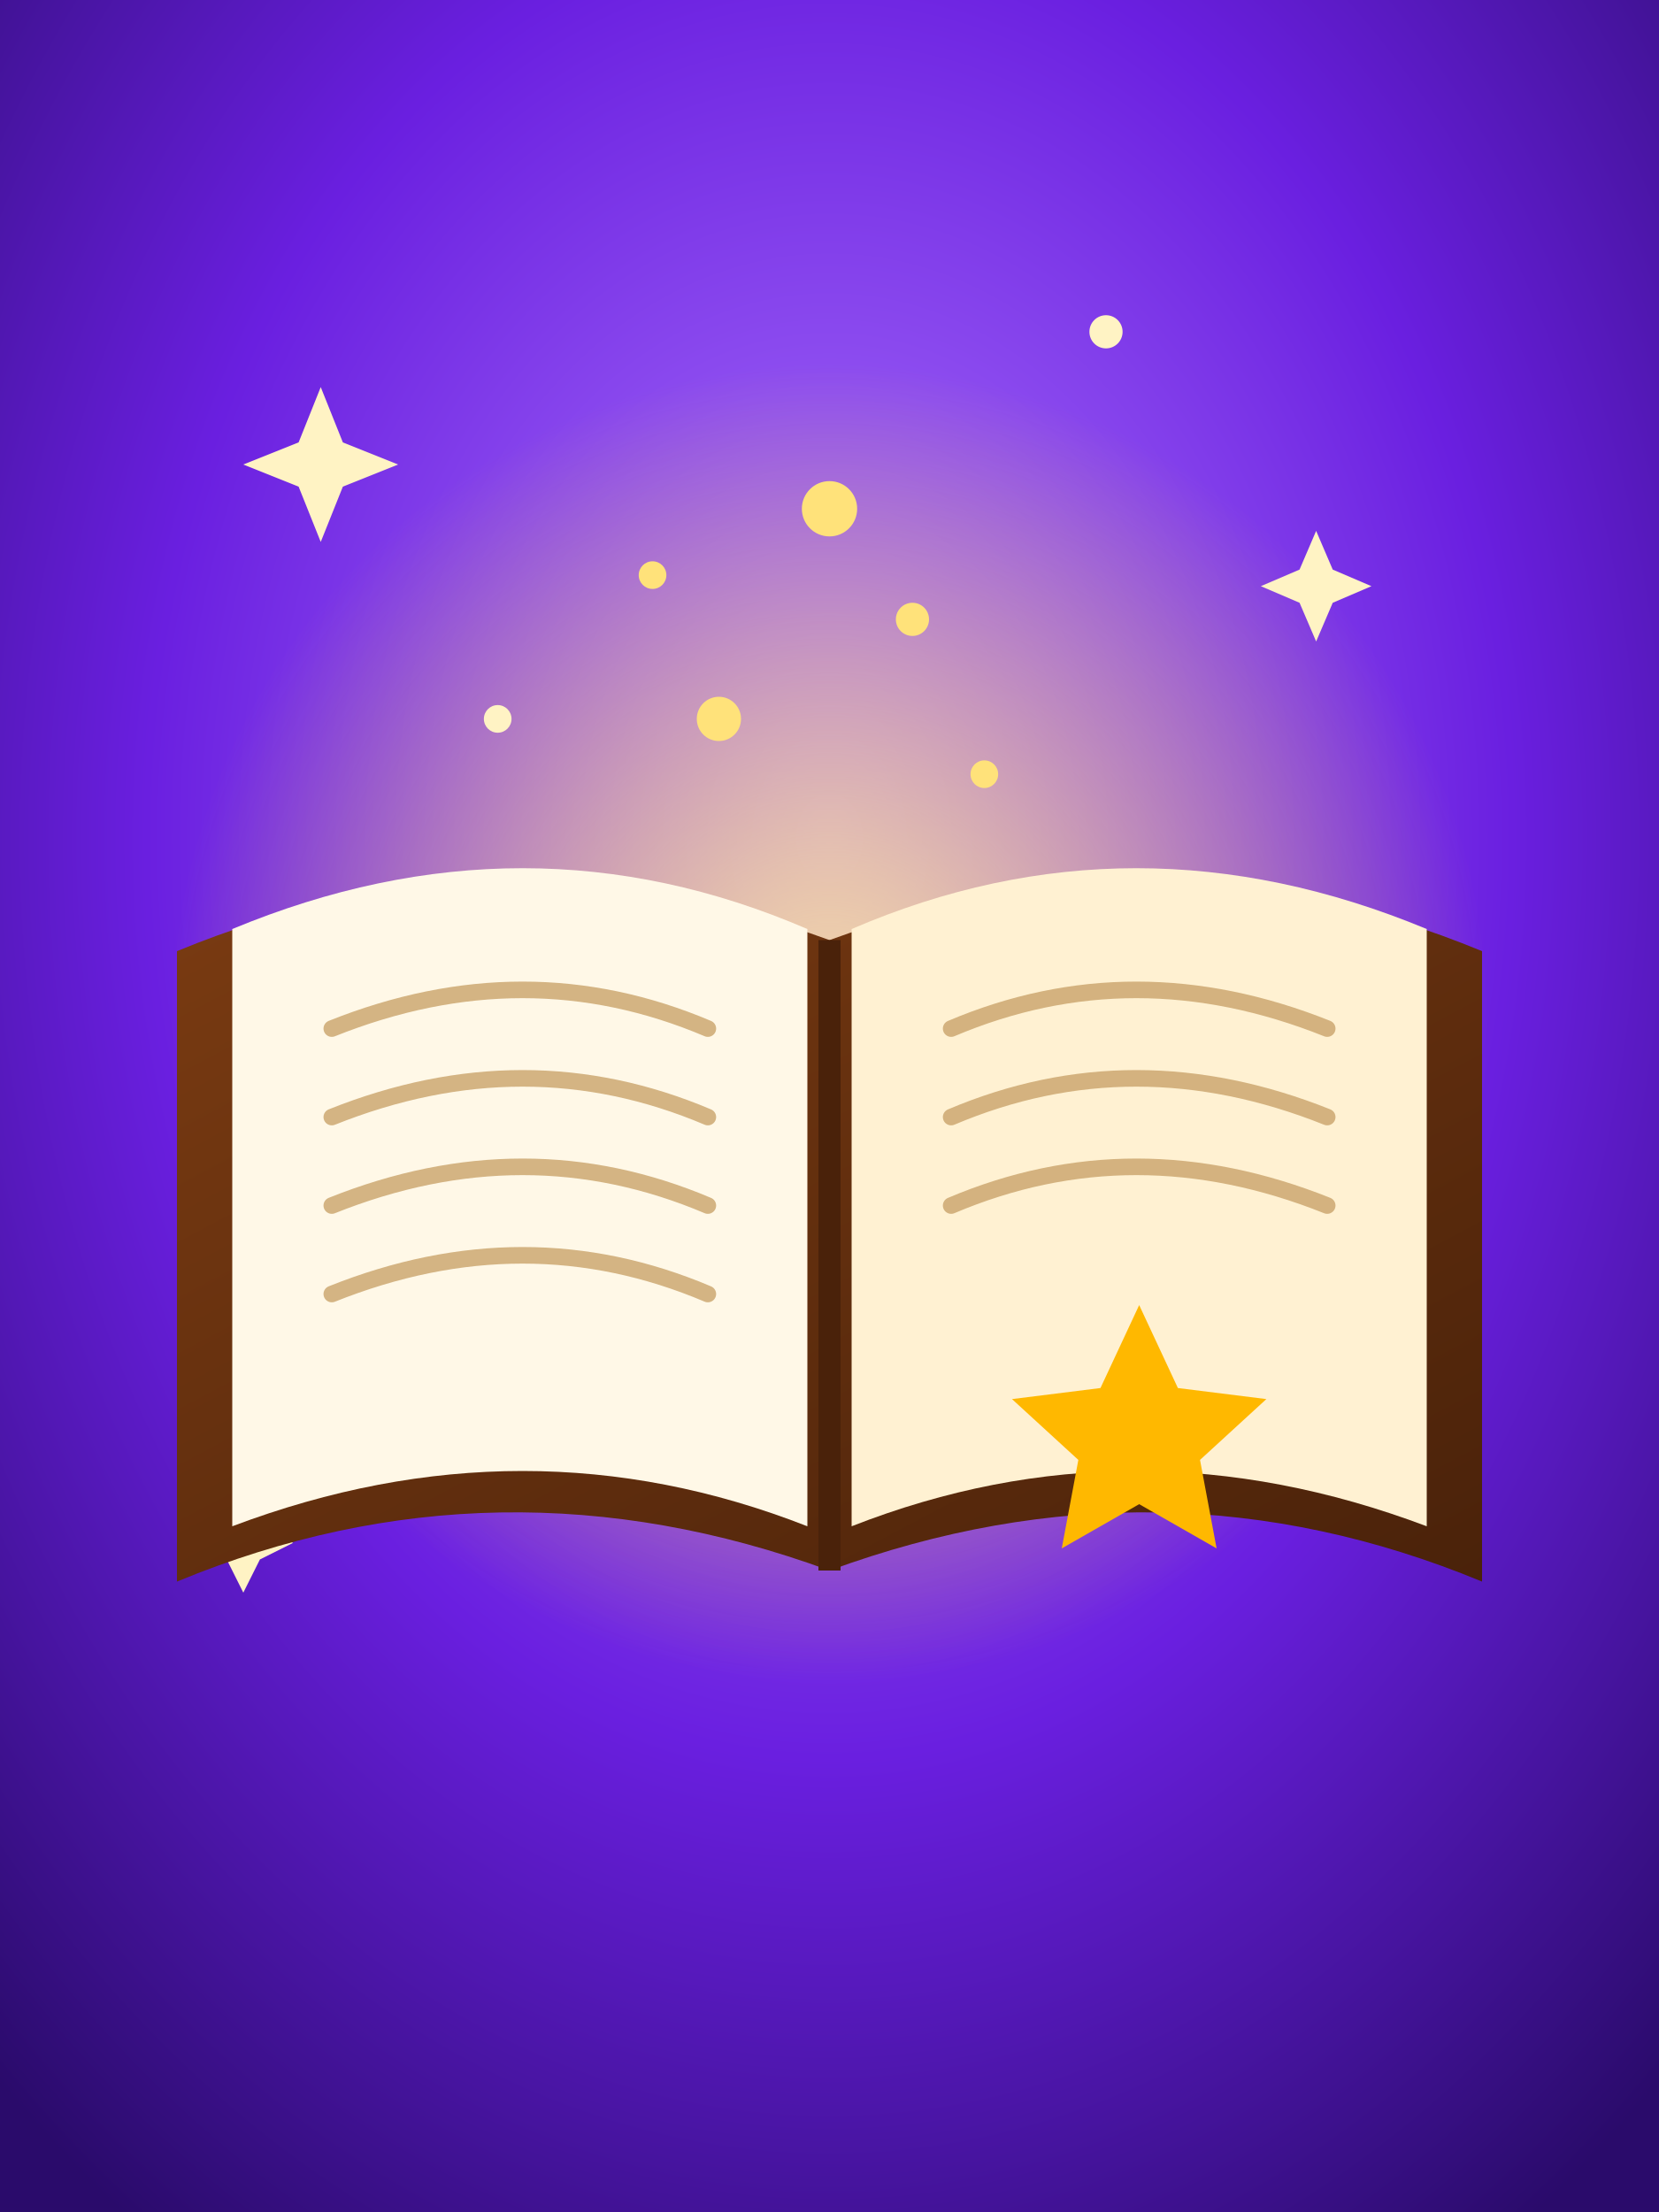
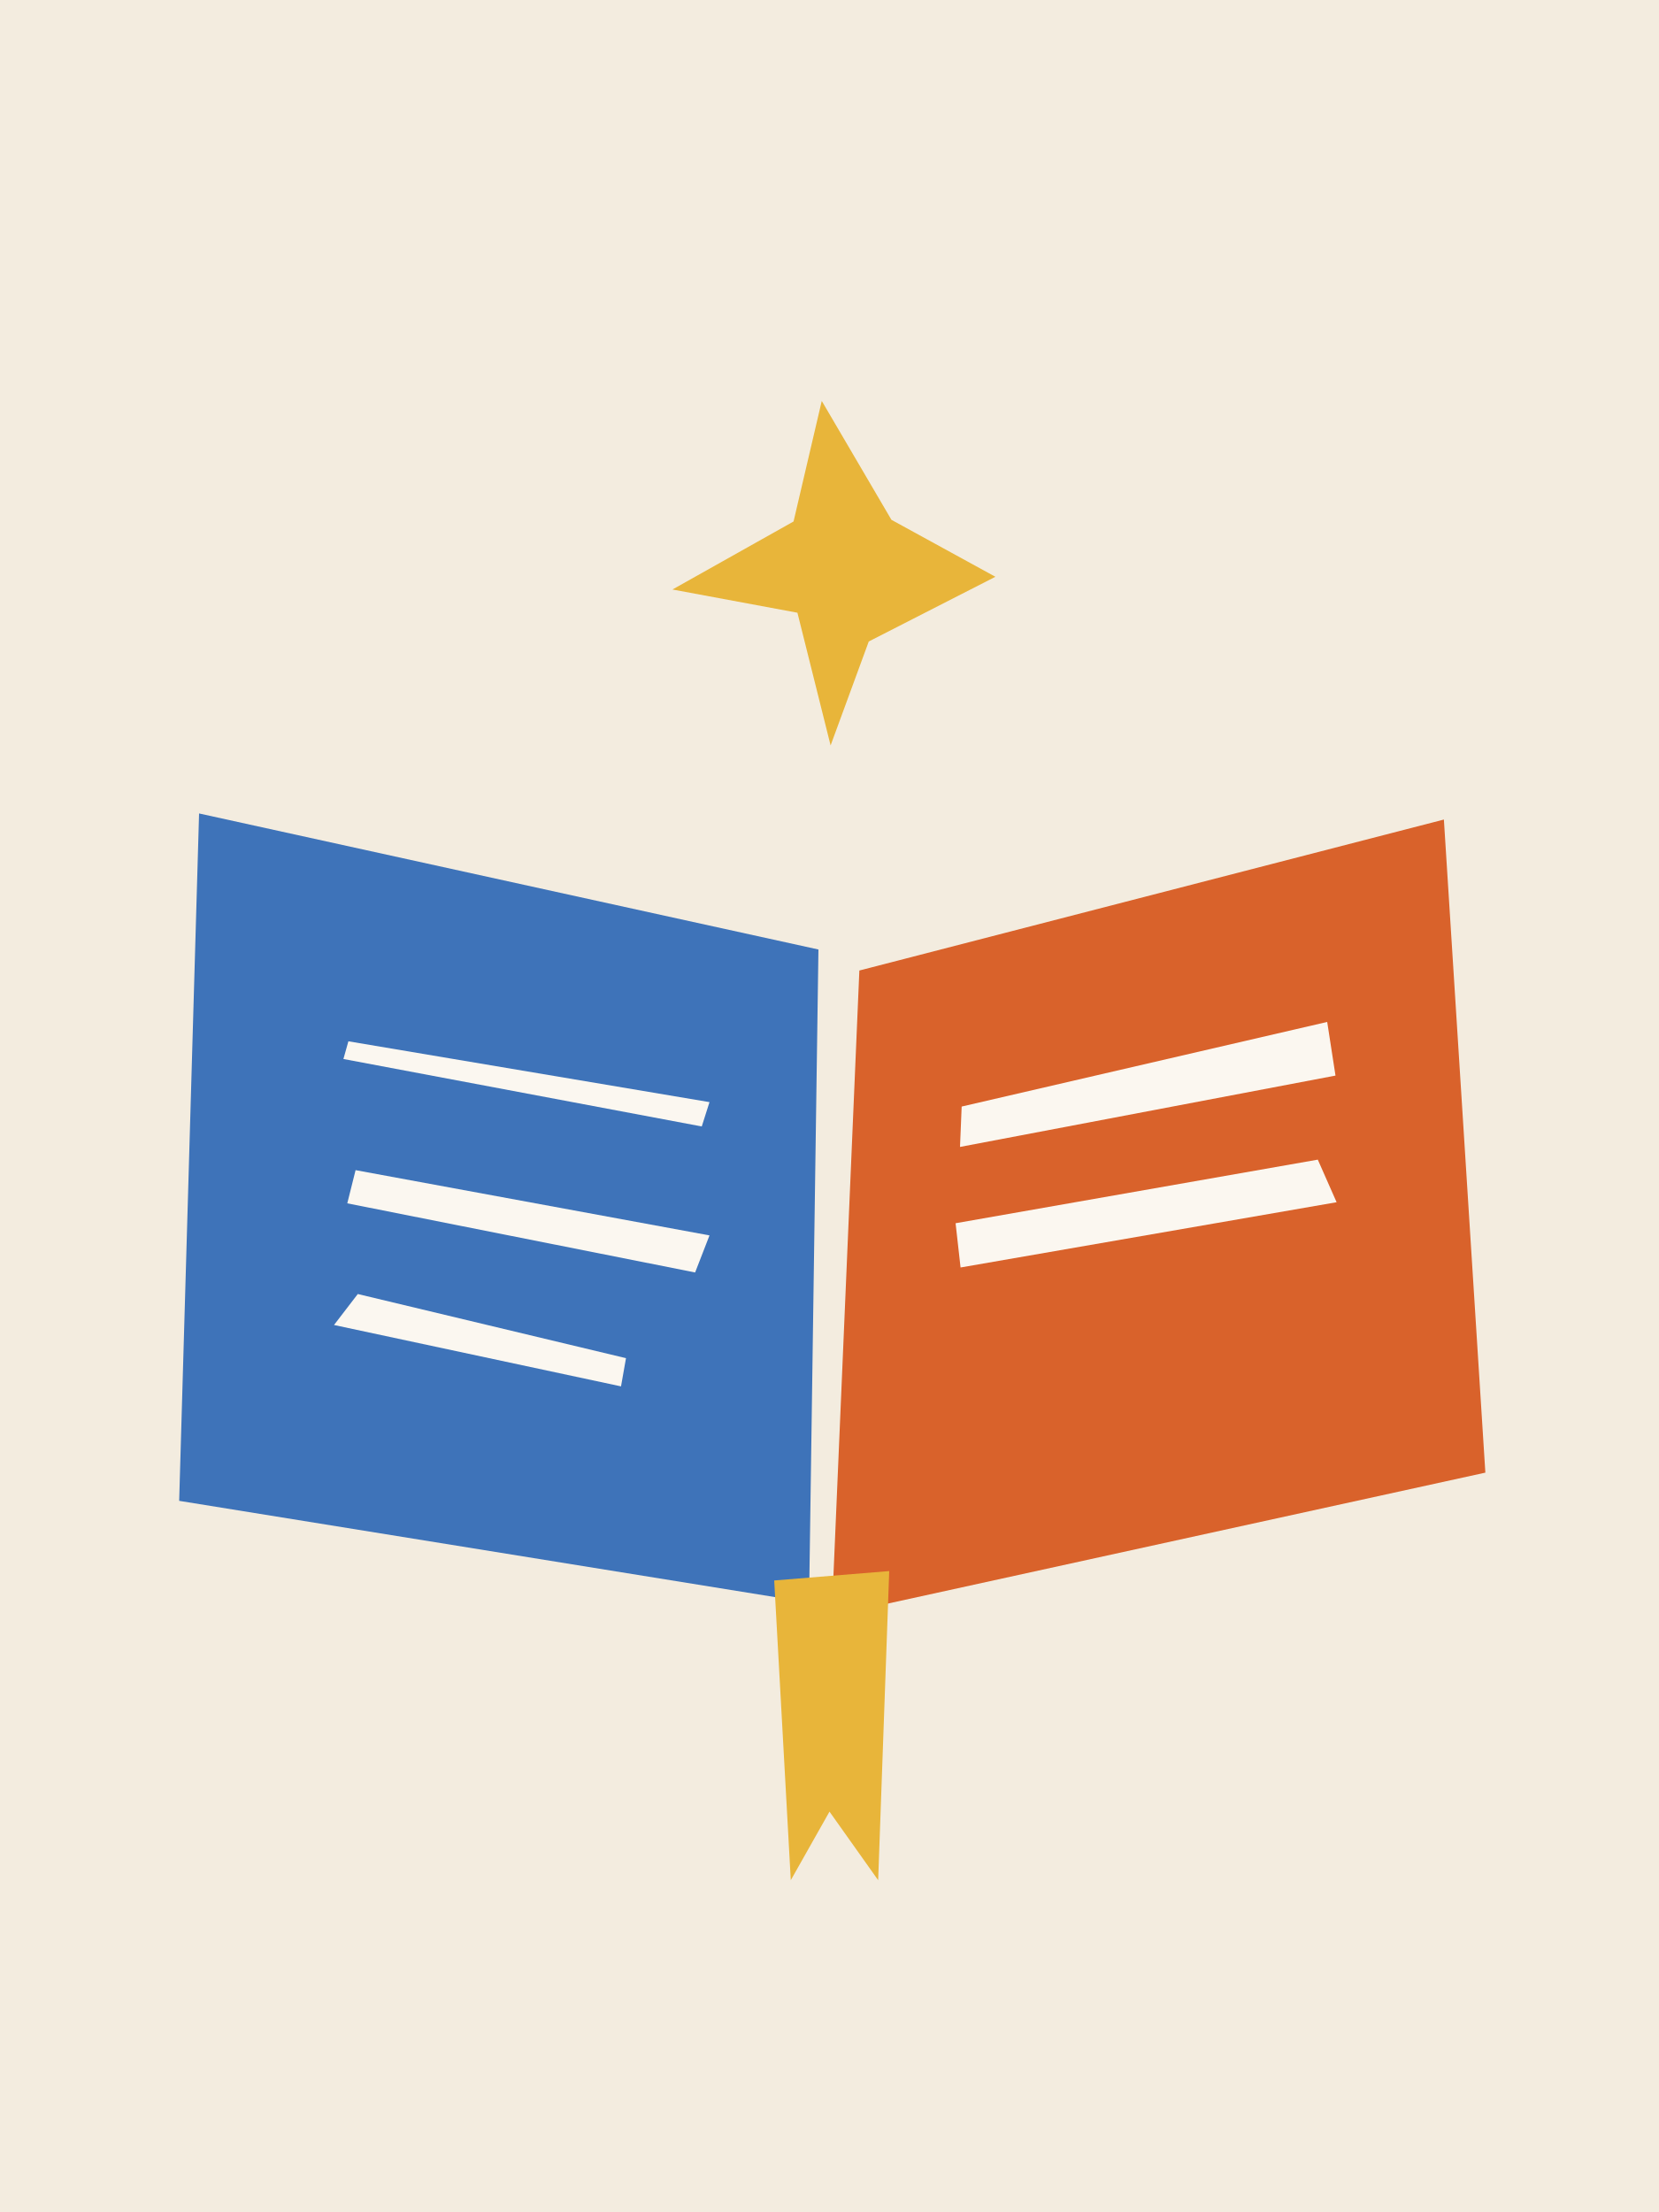
<svg xmlns="http://www.w3.org/2000/svg" viewBox="0 0 300 400">
-   <defs>
-     <radialGradient id="bg" cx="50%" cy="38%" r="75%">
-       <stop offset="0" stop-color="#B07BFF" />
-       <stop offset=".55" stop-color="#6A1FE0" />
-       <stop offset="1" stop-color="#2A0B6B" />
-     </radialGradient>
-     <radialGradient id="glow" cx="50%" cy="50%" r="50%">
-       <stop offset="0" stop-color="#FFE9A3" stop-opacity=".9" />
-       <stop offset="1" stop-color="#FFD23F" stop-opacity="0" />
-     </radialGradient>
-     <linearGradient id="cover" x1="0" y1="0" x2="1" y2="1">
-       <stop offset="0" stop-color="#7A3B12" />
-       <stop offset="1" stop-color="#4A220A" />
-     </linearGradient>
-   </defs>
-   <rect width="300" height="400" fill="url(#bg)" />
-   <circle cx="150" cy="185" r="120" fill="url(#glow)" />
-   <g fill="#FFF3C4">
-     <path d="M58 70l4 10 10 4-10 4-4 10-4-10-10-4 10-4z" />
-     <path d="M238 96l3 7 7 3-7 3-3 7-3-7-7-3 7-3z" />
-     <path d="M250 250l3 7 7 3-7 3-3 7-3-7-7-3 7-3z" />
-     <path d="M44 270l3 6 6 3-6 3-3 6-3-6-6-3 6-3z" />
-     <circle cx="200" cy="60" r="3" />
-     <circle cx="90" cy="130" r="2.5" />
-     <circle cx="222" cy="170" r="2.5" />
-     <circle cx="70" cy="215" r="2" />
-   </g>
-   <g transform="translate(150 230)">
-     <path d="M-118 -58 Q-60 -82 0 -60 Q60 -82 118 -58 L118 56 Q60 32 0 54 Q-60 32 -118 56 Z" fill="url(#cover)" />
-     <path d="M-108 -62 Q-55 -84 -4 -62 L-4 46 Q-55 26 -108 46 Z" fill="#FFF8E7" />
-     <path d="M108 -62 Q55 -84 4 -62 L4 46 Q55 26 108 46 Z" fill="#FFF1D2" />
-     <g fill="none" stroke="#C9A36A" stroke-width="3" stroke-linecap="round" opacity=".8">
-       <path d="M-90 -44 Q-55 -58 -22 -44" />
-       <path d="M-90 -28 Q-55 -42 -22 -28" />
-       <path d="M-90 -12 Q-55 -26 -22 -12" />
-       <path d="M-90 4 Q-55 -10 -22 4" />
-       <path d="M22 -44 Q55 -58 90 -44" />
-       <path d="M22 -28 Q55 -42 90 -28" />
-       <path d="M22 -12 Q55 -26 90 -12" />
-     </g>
-     <path d="M56 6 l7 15 16 2 -12 11 3 16 -14 -8 -14 8 3 -16 -12 -11 16 -2z" fill="#FFB800" />
-     <path d="M0 -60 L0 54" stroke="#4A220A" stroke-width="4" />
-   </g>
-   <g fill="#FFE27A">
-     <circle cx="130" cy="130" r="4" />
-     <circle cx="165" cy="112" r="3" />
-     <circle cx="150" cy="92" r="5" />
-     <circle cx="178" cy="140" r="2.5" />
-     <circle cx="118" cy="104" r="2.5" />
-   </g>
+   <rect width="300" height="400" fill="#F3ECDF" />
+   <polygon points="36,147.1 148,171.7 146.3,289.8 32.4,271.4" fill="#3E73B9" />
+   <polygon points="155.4,175.5 261.1,148.2 268.6,266.3 150.4,292.2" fill="#D9622B" />
+   <polygon points="62.1,191.5 126.9,203.7 128.3,199.3 63,188.3" fill="#FBF7F0" />
+   <polygon points="62.8,217.6 125.7,230.1 128.3,223.4 64.3,211.6" fill="#FBF7F0" />
+   <polygon points="60.4,239.6 112.3,250.7 113.2,245.6 64.7,234" fill="#FBF7F0" />
+   <polygon points="173.6,207.4 241.5,194.5 240,184.8 173.9,200.1" fill="#FBF7F0" />
+   <polygon points="173.7,229.2 241.7,217.4 238.3,209.7 172.8,221.2" fill="#FBF7F0" />
+   <polygon points="140,285.8 160.8,284.1 158.8,340 150,327.6 143,340" fill="#E8B53A" />
+   <polygon points="148.6,72.5 161.2,94 180,104.3 157.1,116 150.2,134.8 144.2,110.8 121.6,106.6 143.5,94.3" fill="#E8B53A" />
</svg>
